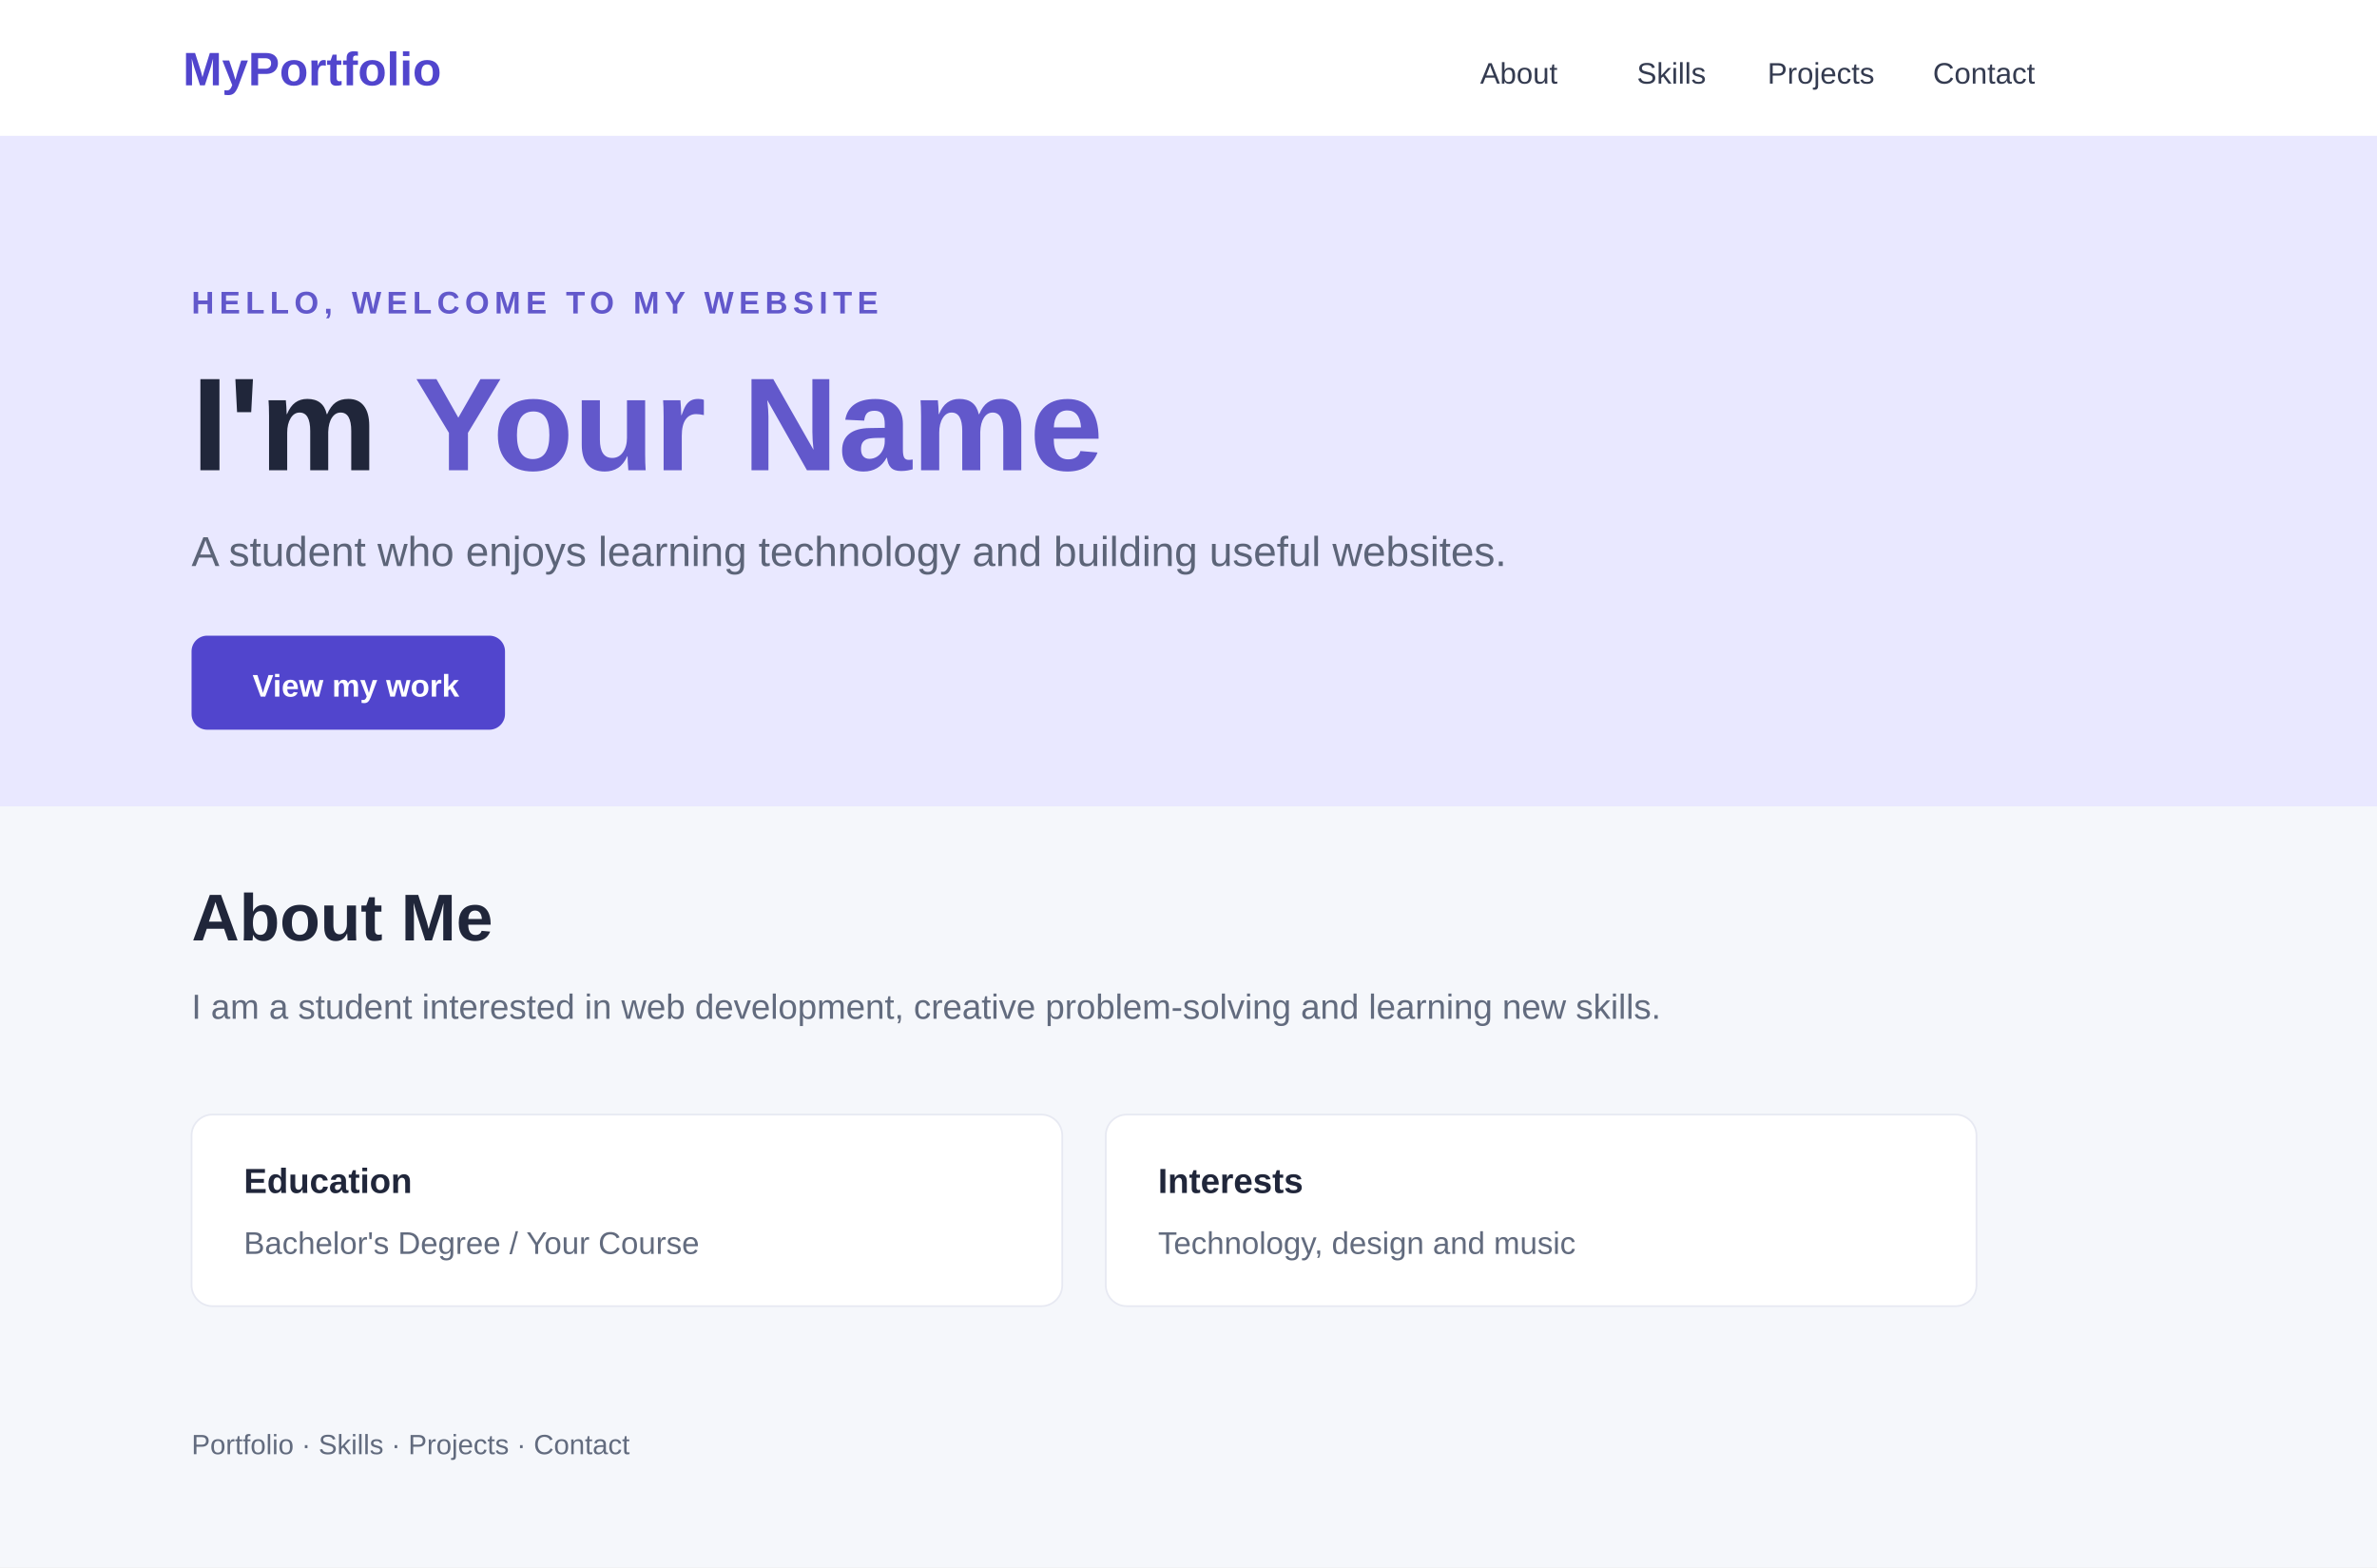
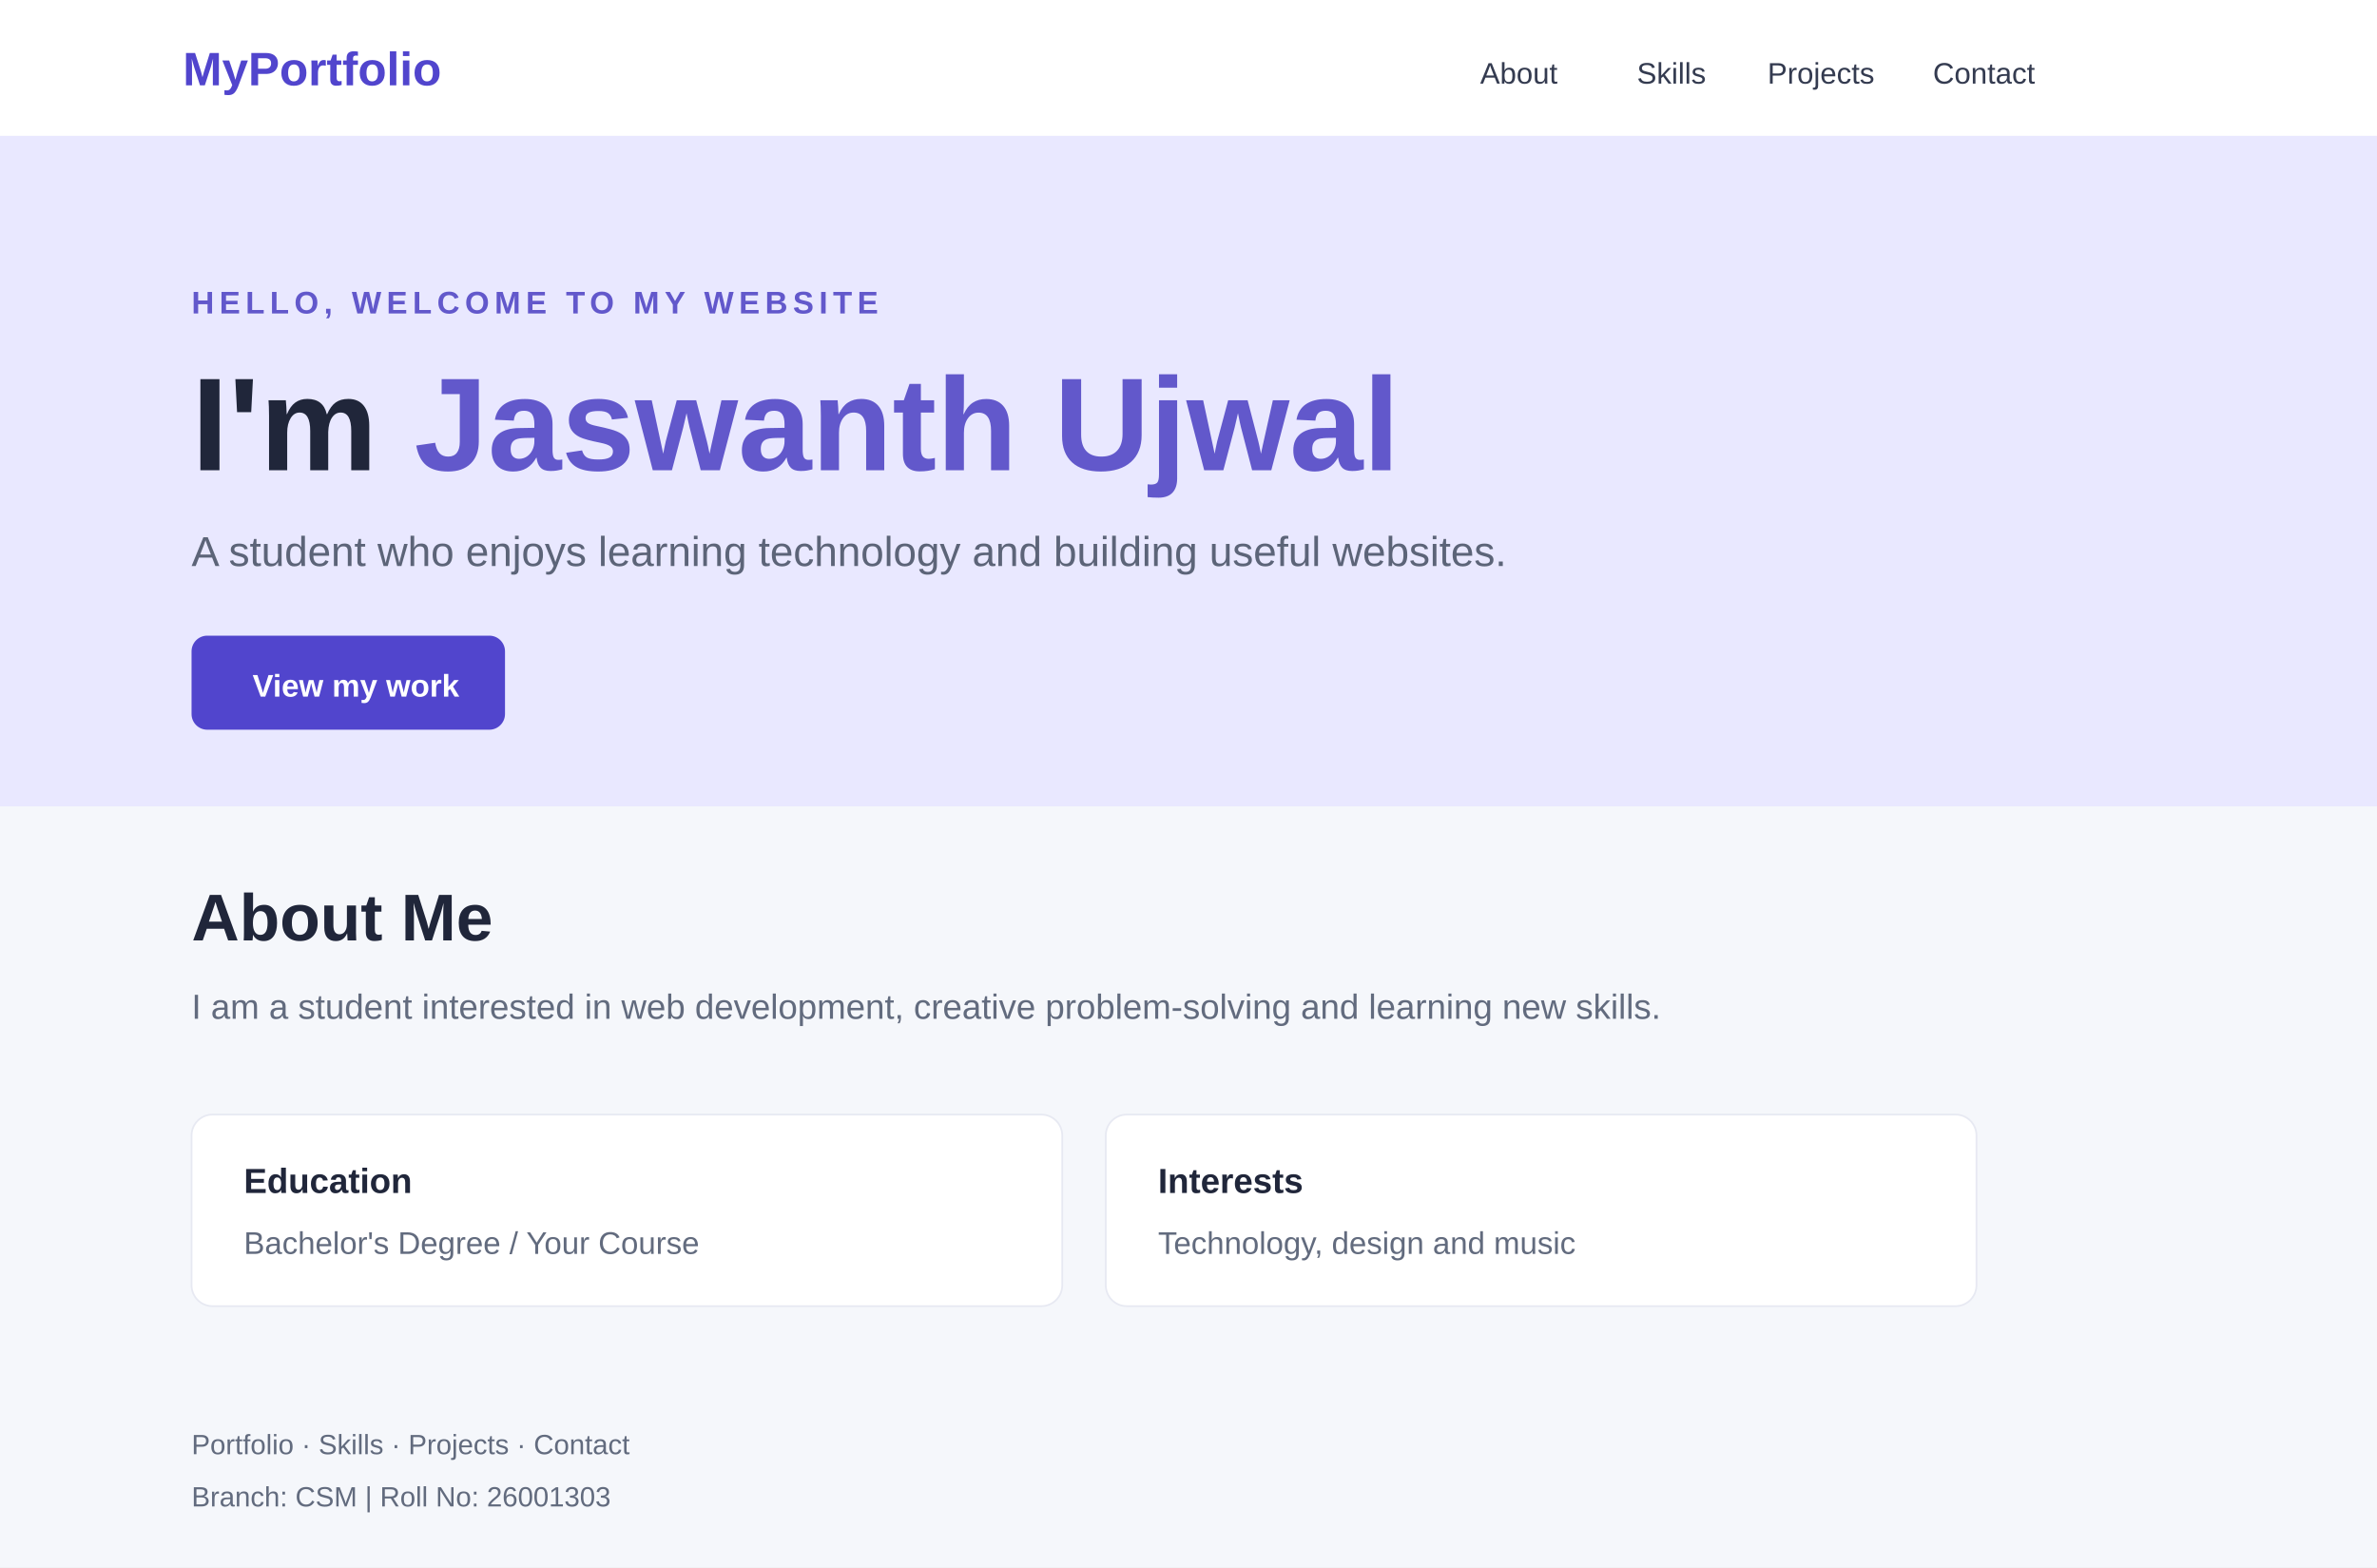
<svg xmlns="http://www.w3.org/2000/svg" width="1365" height="900" viewBox="0 0 1365 900">
  <rect width="1365" height="900" fill="#f5f7fb" />
  <rect width="1365" height="78" fill="#fff" />
  <text x="105" y="49" font-family="Arial" font-size="27" font-weight="bold" fill="#5145cd">MyPortfolio</text>
  <g font-family="Arial" font-size="17" fill="#343b50">
    <text x="850" y="48">About</text>
    <text x="940" y="48">Skills</text>
    <text x="1015" y="48">Projects</text>
    <text x="1110" y="48">Contact</text>
  </g>
  <rect y="78" width="1365" height="385" fill="#e9e8ff" />
  <text x="110" y="180" font-family="Arial" font-size="18" font-weight="bold" letter-spacing="3" fill="#6258cb">HELLO, WELCOME TO MY WEBSITE</text>
-   <text x="110" y="270" font-family="Arial" font-size="76" font-weight="bold" fill="#20263a">I'm <tspan fill="#6258cb">Your Name</tspan>
+   <text x="110" y="270" font-family="Arial" font-size="76" font-weight="bold" fill="#20263a">I'm <tspan fill="#6258cb">Jaswanth Ujwal</tspan>
  </text>
  <text x="110" y="325" font-family="Arial" font-size="24" fill="#5c6478">A student who enjoys learning technology and building useful websites.</text>
  <rect x="110" y="365" width="180" height="54" rx="9" fill="#5145cd" />
  <text x="145" y="400" font-family="Arial" font-size="18" font-weight="bold" fill="#fff">View my work</text>
  <text x="110" y="540" font-family="Arial" font-size="38" font-weight="bold" fill="#20263a">About Me</text>
  <text x="110" y="585" font-family="Arial" font-size="20" fill="#626b7e">I am a student interested in web development, creative problem-solving and learning new skills.</text>
  <rect x="110" y="640" width="500" height="110" rx="12" fill="#fff" stroke="#e7e9f2" />
  <rect x="635" y="640" width="500" height="110" rx="12" fill="#fff" stroke="#e7e9f2" />
  <text x="140" y="685" font-family="Arial" font-size="20" font-weight="bold" fill="#20263a">Education</text>
  <text x="140" y="720" font-family="Arial" font-size="18" fill="#626b7e">Bachelor's Degree / Your Course</text>
  <text x="665" y="685" font-family="Arial" font-size="20" font-weight="bold" fill="#20263a">Interests</text>
  <text x="665" y="720" font-family="Arial" font-size="18" fill="#626b7e">Technology, design and music</text>
  <text x="110" y="835" font-family="Arial" font-size="16" fill="#626b7e">Portfolio · Skills · Projects · Contact</text>
+   <text x="110" y="865" font-family="Arial" font-size="16" fill="#626b7e">Branch: CSM  |  Roll No: 26001303</text>
</svg>
